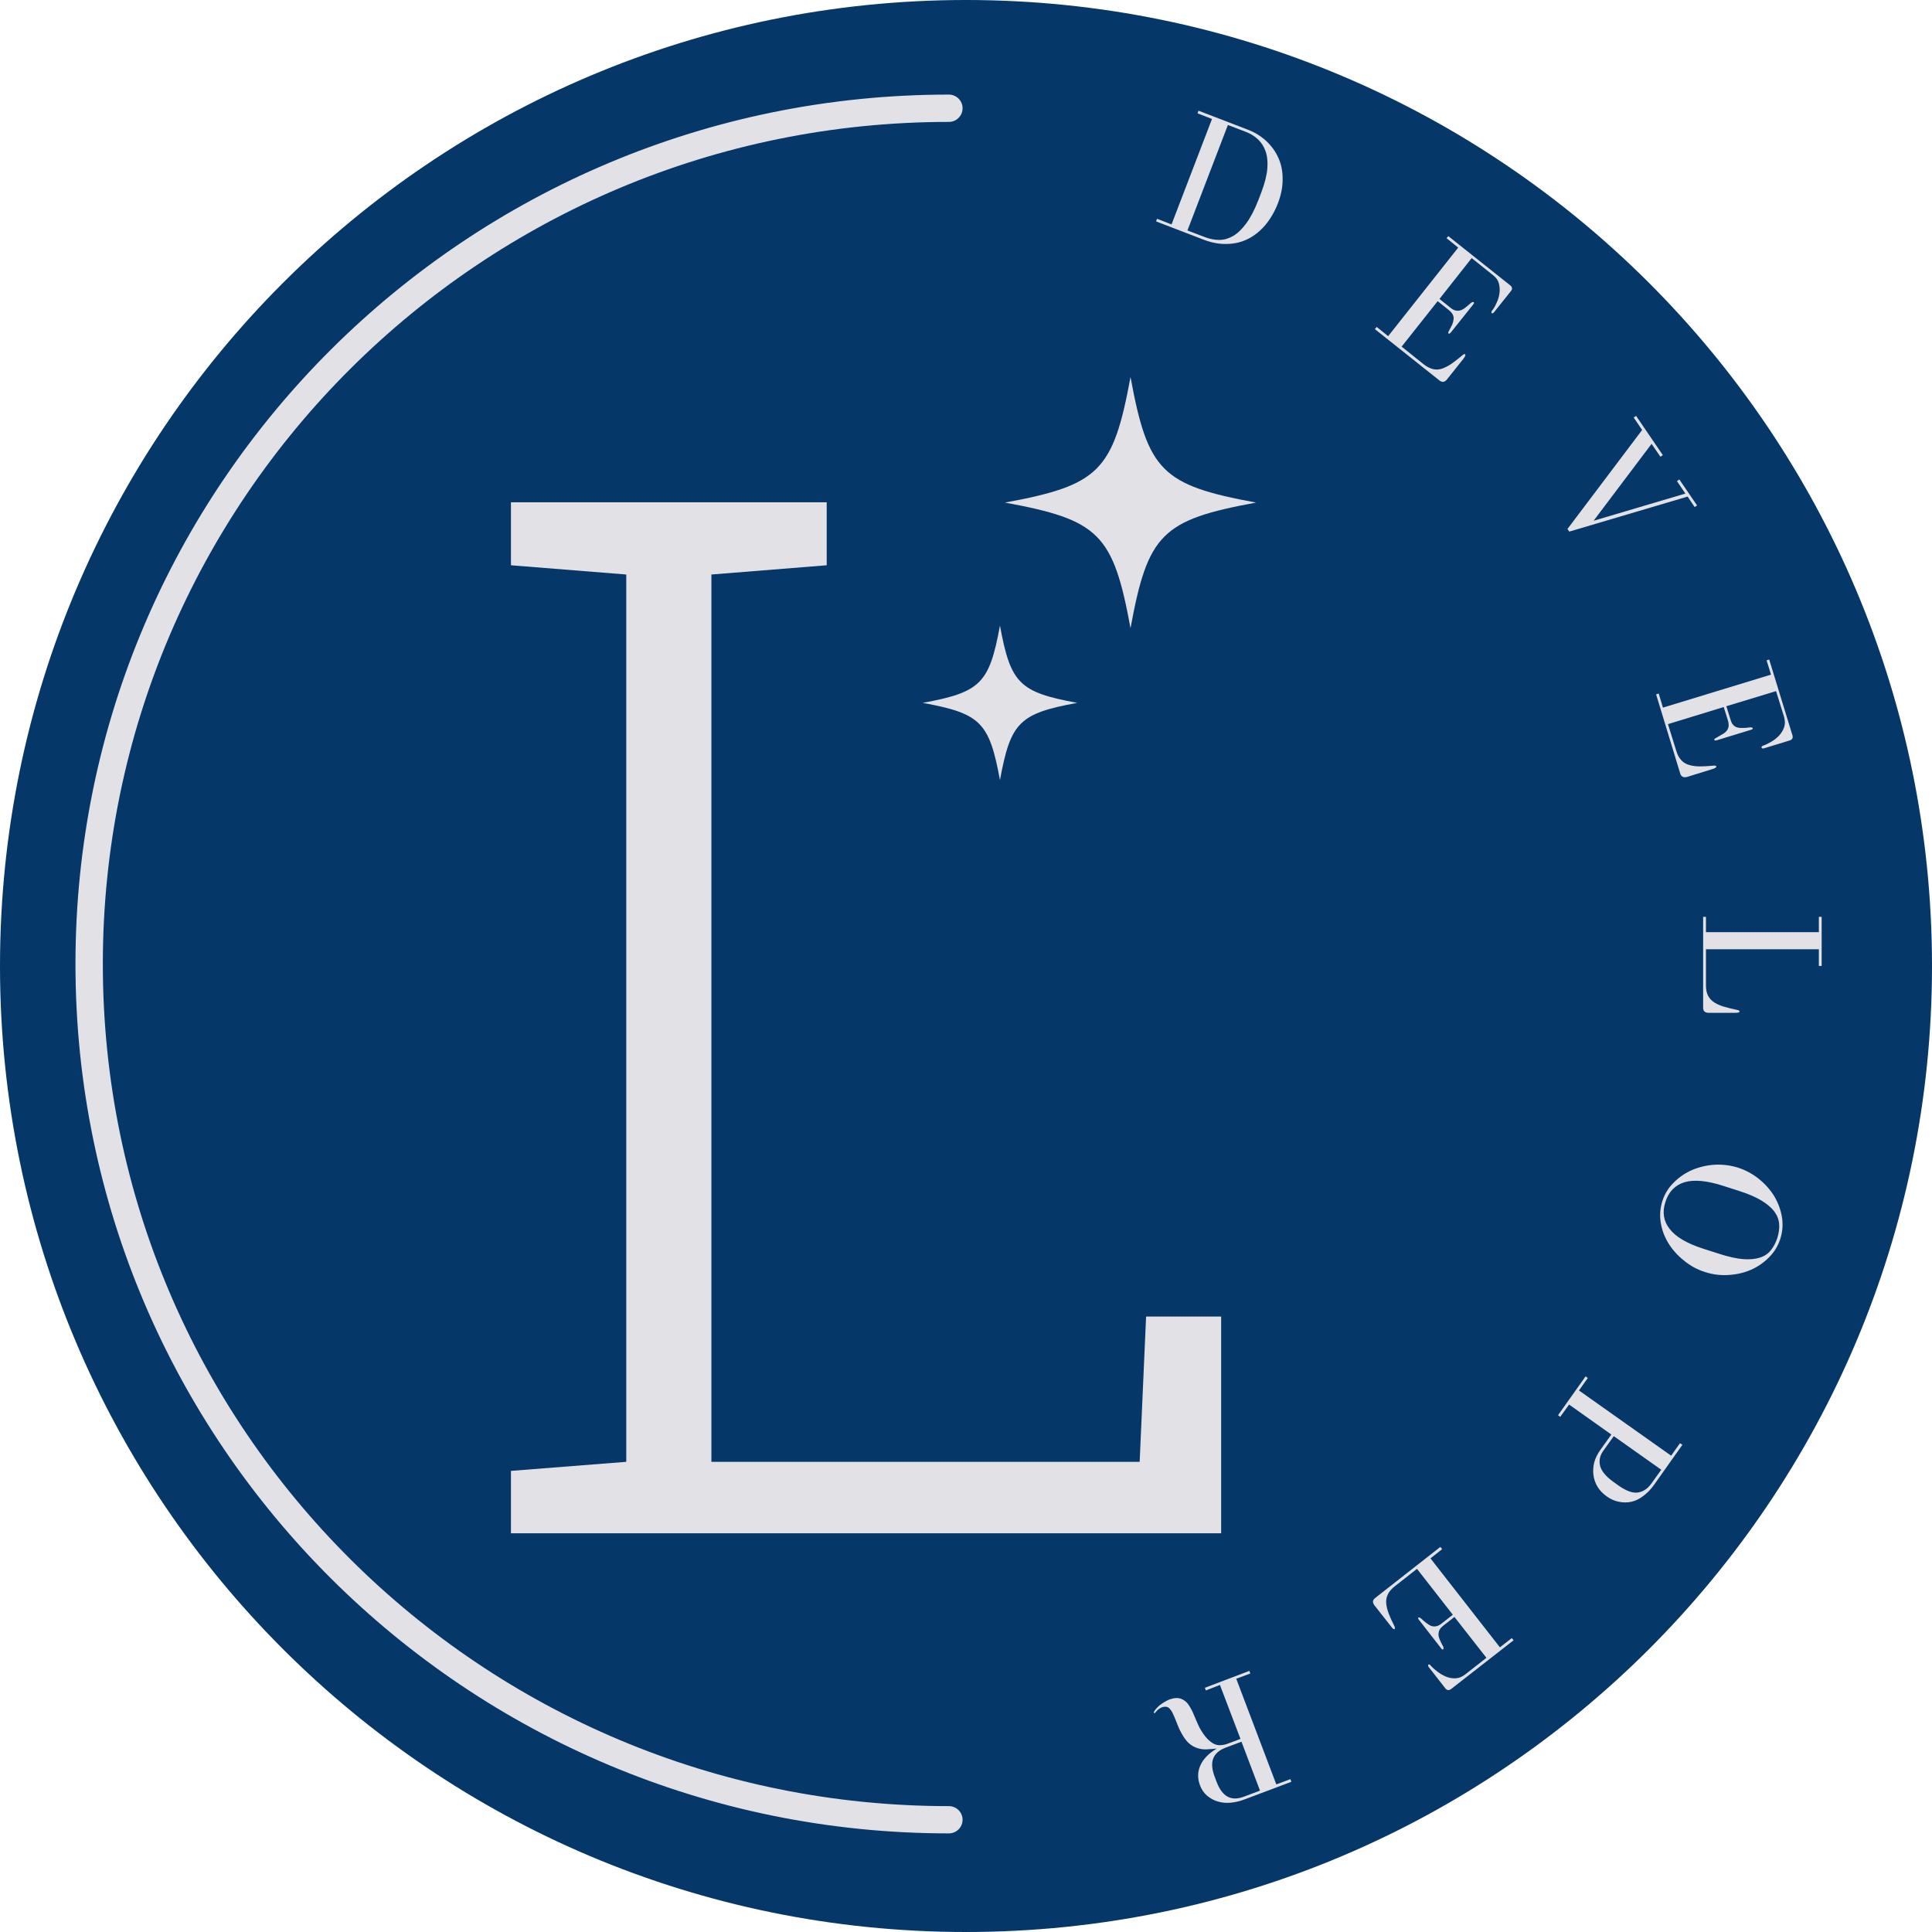
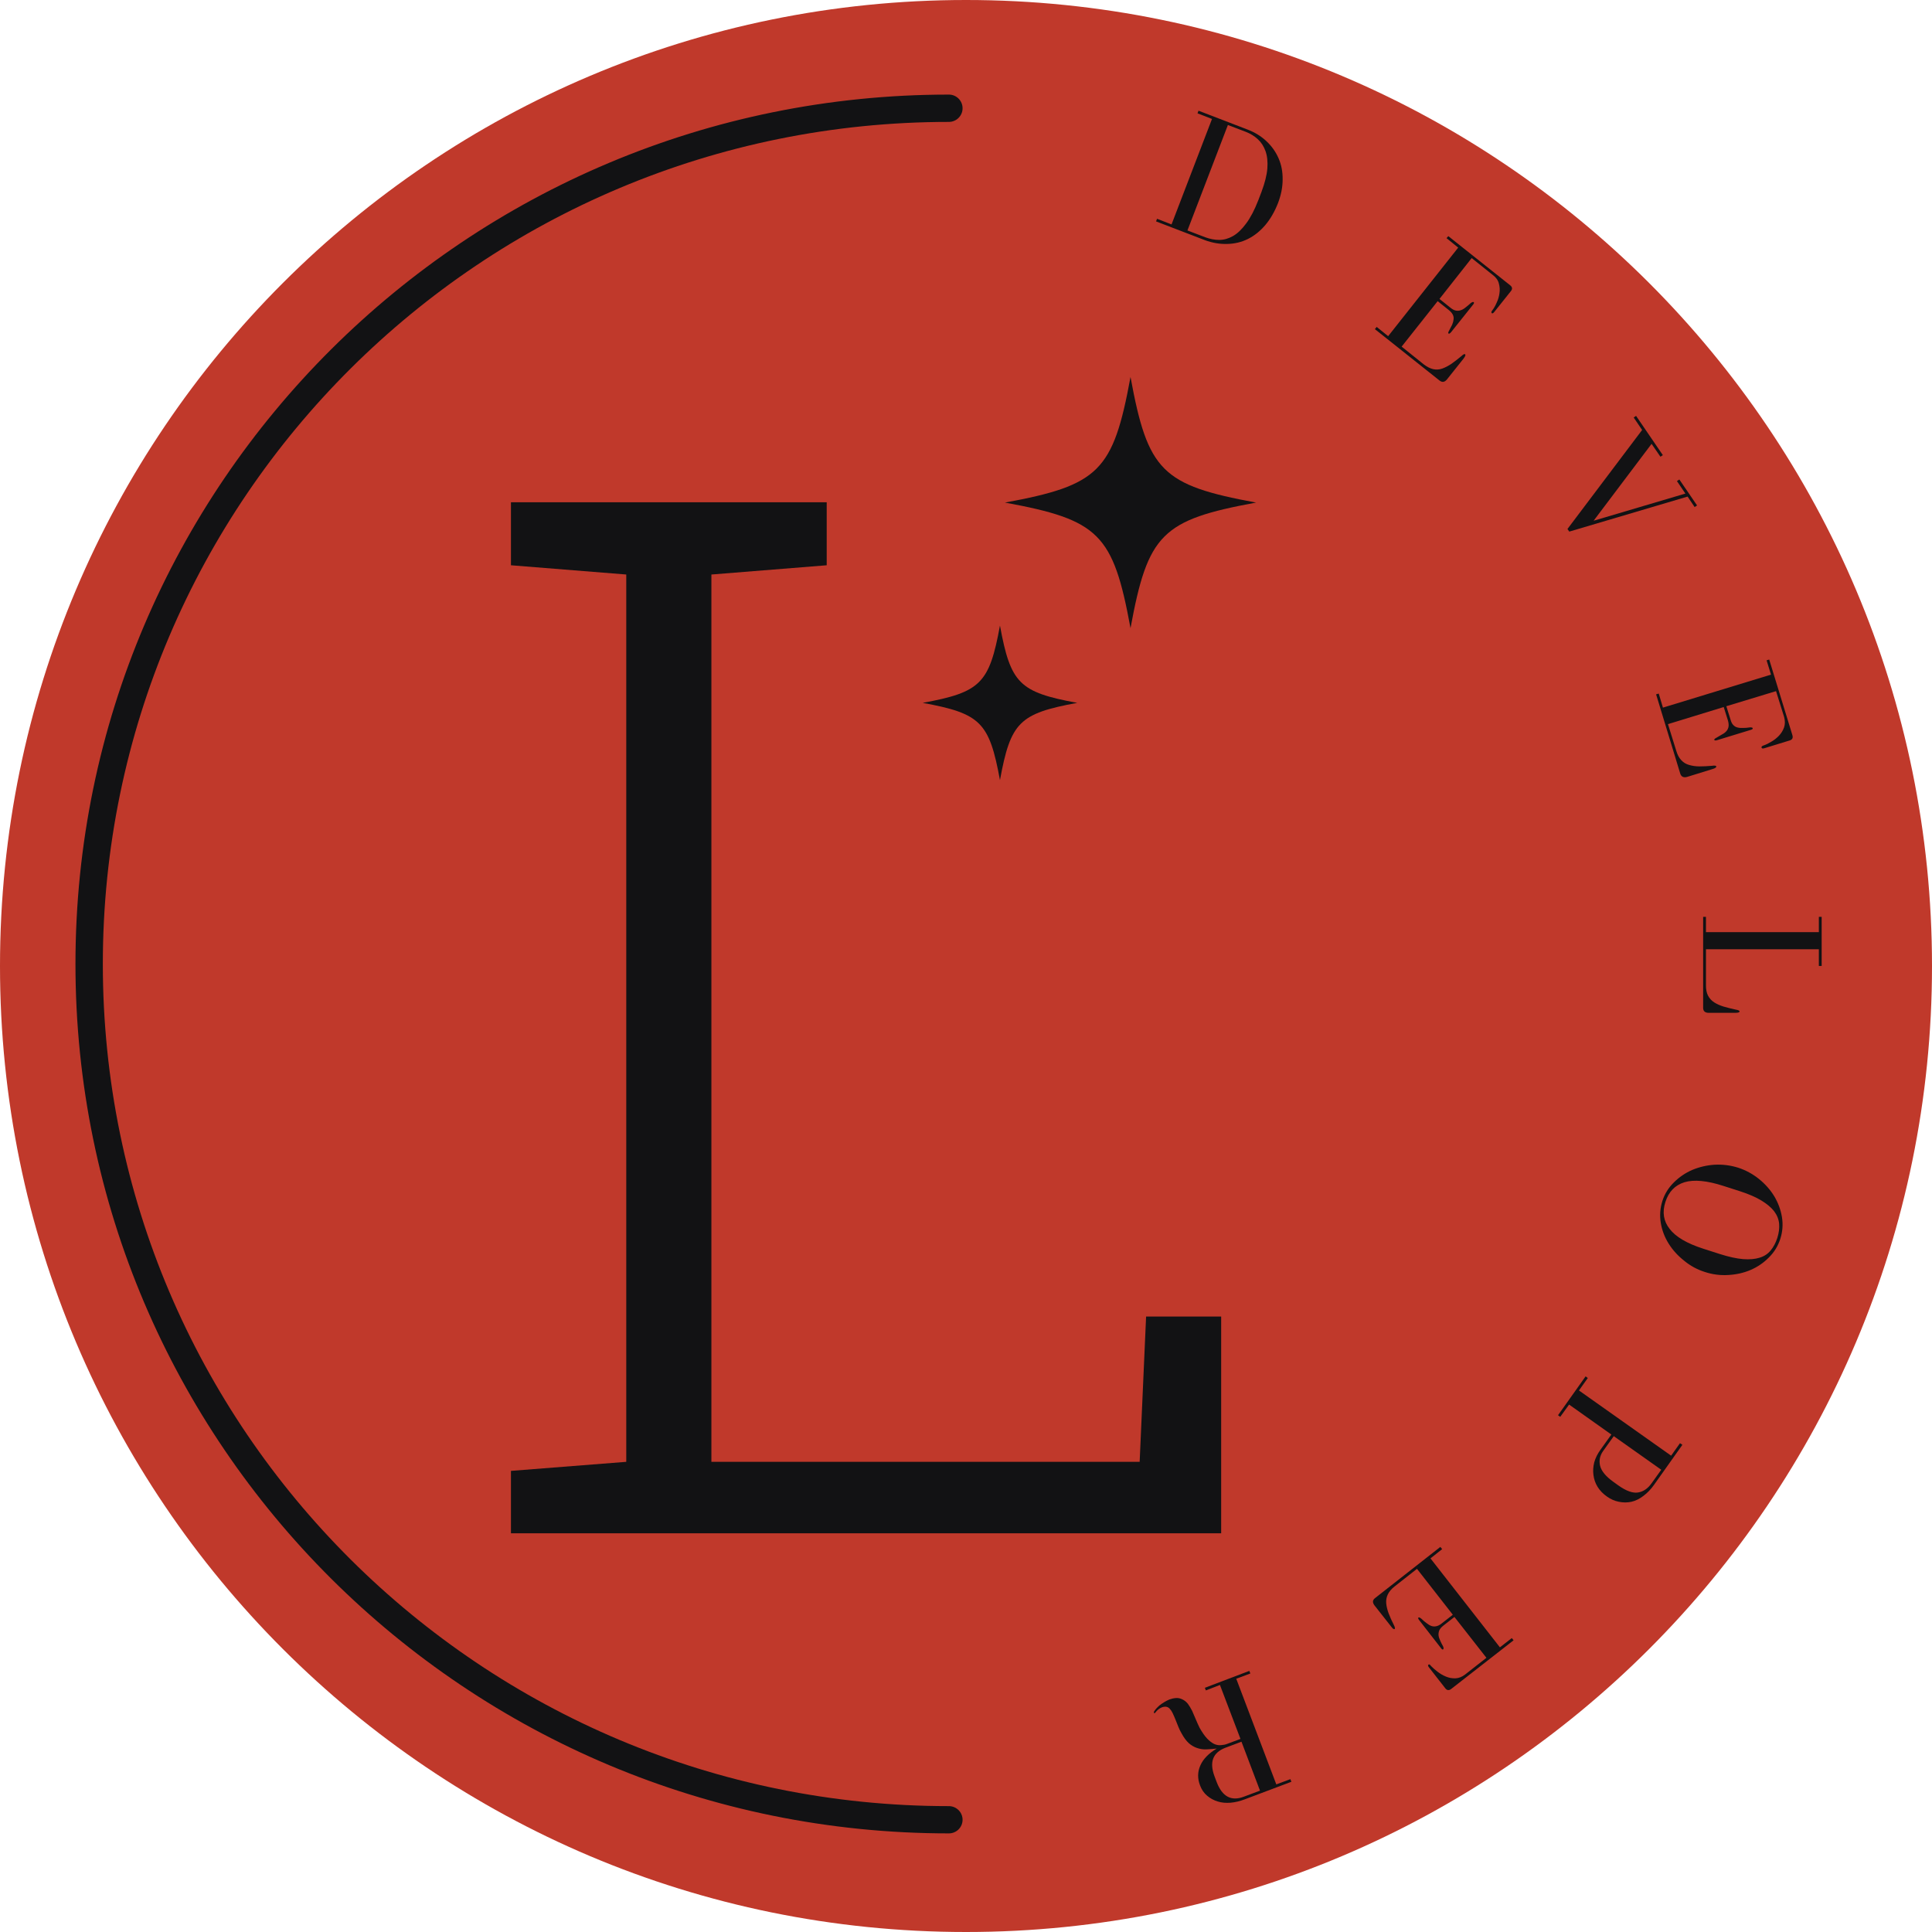
<svg xmlns="http://www.w3.org/2000/svg" width="200" zoomAndPan="magnify" viewBox="0 0 150 150" height="200" preserveAspectRatio="xMidYMid meet" version="1.0">
  <defs>
    <g />
    <clipPath id="c2a6e16e59">
      <path d="M 75 0 C 33.578 0 0 33.578 0 75 C 0 116.422 33.578 150 75 150 C 116.422 150 150 116.422 150 75 C 150 33.578 116.422 0 75 0 " clip-rule="nonzero" />
    </clipPath>
    <clipPath id="a2b7b1f0a3">
      <path d="M 78.023 29.27 L 97.523 29.27 L 97.523 48.77 L 78.023 48.77 Z M 78.023 29.27 " clip-rule="nonzero" />
    </clipPath>
    <clipPath id="a0eaedbd05">
      <path d="M 71.637 48.57 L 83.637 48.57 L 83.637 60.57 L 71.637 60.57 Z M 71.637 48.57 " clip-rule="nonzero" />
    </clipPath>
    <clipPath id="9f0907a7cf">
      <path d="M 5.797 7.344 L 74.797 7.344 L 74.797 142.344 L 5.797 142.344 Z M 5.797 7.344 " clip-rule="nonzero" />
    </clipPath>
    <clipPath id="3ab59445fe">
      <path d="M 78.023 29.27 L 97.523 29.27 L 97.523 48.77 L 78.023 48.77 Z M 78.023 29.27 " clip-rule="nonzero" />
    </clipPath>
    <clipPath id="8e31d80648">
      <path d="M 71.637 48.57 L 83.637 48.57 L 83.637 60.57 L 71.637 60.57 Z M 71.637 48.57 " clip-rule="nonzero" />
    </clipPath>
  </defs>
  <g clip-path="url(#c2a6e16e59)">
-     <rect x="-15" width="180" fill="#053768" y="-15" height="180" fill-opacity="1" />
+     <rect x="-15" width="180" fill="#C0392B" y="-15" height="180" fill-opacity="1" />
  </g>
  <g clip-path="url(#a2b7b1f0a3)">
-     <path fill="#053768" d="M 97.523 39.02 C 90.211 40.363 89.117 41.457 87.773 48.77 C 86.426 41.457 85.336 40.363 78.023 39.02 C 85.336 37.672 86.426 36.582 87.773 29.27 C 89.117 36.582 90.211 37.672 97.523 39.02 Z M 97.523 39.02 " fill-opacity="1" fill-rule="nonzero" />
+     <path fill="#C0392B" d="M 97.523 39.02 C 90.211 40.363 89.117 41.457 87.773 48.77 C 86.426 41.457 85.336 40.363 78.023 39.02 C 85.336 37.672 86.426 36.582 87.773 29.27 C 89.117 36.582 90.211 37.672 97.523 39.02 Z M 97.523 39.02 " fill-opacity="1" fill-rule="nonzero" />
  </g>
  <g clip-path="url(#a0eaedbd05)">
-     <path fill="#053768" d="M 83.637 54.57 C 79.137 55.398 78.465 56.07 77.637 60.57 C 76.809 56.07 76.137 55.398 71.637 54.57 C 76.137 53.742 76.809 53.07 77.637 48.57 C 78.465 53.07 79.137 53.742 83.637 54.57 Z M 83.637 54.57 " fill-opacity="1" fill-rule="nonzero" />
+     <path fill="#C0392B" d="M 83.637 54.57 C 79.137 55.398 78.465 56.07 77.637 60.57 C 76.809 56.07 76.137 55.398 71.637 54.57 C 76.137 53.742 76.809 53.07 77.637 48.57 C 78.465 53.07 79.137 53.742 83.637 54.57 Z M 83.637 54.57 " fill-opacity="1" fill-rule="nonzero" />
  </g>
  <g clip-path="url(#9f0907a7cf)">
-     <path fill="#e1e1e6" d="M 74.734 8.406 C 74.734 8.988 74.258 9.465 73.672 9.465 C 37.395 9.465 7.984 38.734 7.984 74.844 C 7.984 110.957 37.395 140.227 73.672 140.227 C 74.258 140.227 74.734 140.703 74.734 141.285 C 74.734 141.871 74.258 142.344 73.672 142.344 C 36.219 142.344 5.859 112.125 5.859 74.844 C 5.859 37.566 36.219 7.344 73.672 7.344 C 74.258 7.344 74.734 7.82 74.734 8.406 Z M 74.734 8.406 " fill-opacity="1" fill-rule="evenodd" />
+     <path fill="#121214" d="M 74.734 8.406 C 74.734 8.988 74.258 9.465 73.672 9.465 C 37.395 9.465 7.984 38.734 7.984 74.844 C 7.984 110.957 37.395 140.227 73.672 140.227 C 74.258 140.227 74.734 140.703 74.734 141.285 C 74.734 141.871 74.258 142.344 73.672 142.344 C 36.219 142.344 5.859 112.125 5.859 74.844 C 5.859 37.566 36.219 7.344 73.672 7.344 C 74.258 7.344 74.734 7.82 74.734 8.406 Z M 74.734 8.406 " fill-opacity="1" fill-rule="evenodd" />
  </g>
-   <g fill="#e1e1e6" fill-opacity="1">
+   <g fill="#121214" fill-opacity="1">
    <g transform="translate(35.7637, 119.0431)">
      <g>
        <path d="M 3.906 0 L 3.906 -4.844 L 12.859 -5.547 L 12.859 -74.438 L 3.906 -75.156 L 3.906 -80.047 L 28.422 -80.047 L 28.422 -75.156 L 19.469 -74.438 L 19.469 -5.547 L 52.719 -5.547 L 53.219 -16.828 L 59.047 -16.828 L 59.047 0 Z M 3.906 0 " />
      </g>
    </g>
  </g>
-   <g fill="#e1e1e6" fill-opacity="1">
+   <g fill="#121214" fill-opacity="1">
    <g transform="translate(89.34946, 17.03306)">
      <g>
        <path d="M 7.484 -6.984 L 3.703 -8.438 L 3.625 -8.234 L 4.75 -7.797 L 1.609 0.391 L 0.484 -0.047 L 0.406 0.156 L 4.188 1.609 C 4.781 1.828 5.363 1.926 5.938 1.906 C 6.508 1.895 7.047 1.766 7.547 1.516 C 8.047 1.266 8.492 0.906 8.891 0.438 C 9.285 -0.031 9.613 -0.598 9.875 -1.266 C 10.113 -1.891 10.234 -2.5 10.234 -3.094 C 10.242 -3.688 10.141 -4.234 9.922 -4.734 C 9.703 -5.242 9.383 -5.691 8.969 -6.078 C 8.562 -6.461 8.066 -6.766 7.484 -6.984 Z M 8.594 -2.141 L 8.344 -1.484 C 8.051 -0.734 7.738 -0.133 7.406 0.312 C 7.07 0.77 6.727 1.098 6.375 1.297 C 6.031 1.492 5.676 1.594 5.312 1.594 C 4.957 1.594 4.598 1.523 4.234 1.391 L 2.844 0.859 L 5.984 -7.328 L 7.375 -6.797 C 7.727 -6.66 8.035 -6.473 8.297 -6.234 C 8.566 -5.992 8.77 -5.68 8.906 -5.297 C 9.039 -4.922 9.086 -4.473 9.047 -3.953 C 9.004 -3.43 8.852 -2.828 8.594 -2.141 Z M 8.594 -2.141 " />
      </g>
    </g>
  </g>
-   <g fill="#e1e1e6" fill-opacity="1">
+   <g fill="#121214" fill-opacity="1">
    <g transform="translate(106.37, 25.25592)">
      <g>
        <path d="M 5.25 -1.875 L 6.109 -1.188 C 6.266 -1.062 6.367 -0.941 6.422 -0.828 C 6.484 -0.711 6.504 -0.586 6.484 -0.453 C 6.473 -0.328 6.438 -0.191 6.375 -0.047 C 6.312 0.086 6.234 0.238 6.141 0.406 C 6.066 0.531 6.051 0.609 6.094 0.641 C 6.133 0.672 6.195 0.641 6.281 0.547 L 8.016 -1.625 C 8.078 -1.707 8.086 -1.766 8.047 -1.797 C 8.004 -1.828 7.93 -1.805 7.828 -1.734 C 7.691 -1.609 7.555 -1.492 7.422 -1.391 C 7.297 -1.285 7.172 -1.211 7.047 -1.172 C 6.93 -1.129 6.805 -1.117 6.672 -1.141 C 6.547 -1.16 6.406 -1.234 6.25 -1.359 L 5.391 -2.047 L 7.891 -5.219 L 9.531 -3.906 C 9.781 -3.719 9.938 -3.5 10 -3.25 C 10.07 -3 10.086 -2.742 10.047 -2.484 C 10.016 -2.234 9.941 -1.988 9.828 -1.75 C 9.723 -1.508 9.613 -1.316 9.5 -1.172 C 9.414 -1.066 9.398 -0.988 9.453 -0.938 C 9.504 -0.906 9.566 -0.938 9.641 -1.031 L 10.938 -2.656 C 11.07 -2.82 11.051 -2.973 10.875 -3.109 L 6.078 -6.922 L 5.938 -6.766 L 6.844 -6.031 L 1.406 0.844 L 0.516 0.125 L 0.375 0.297 L 5.406 4.297 C 5.613 4.453 5.805 4.414 5.984 4.188 L 7.266 2.578 C 7.398 2.398 7.438 2.289 7.375 2.25 C 7.332 2.207 7.238 2.254 7.094 2.391 C 6.82 2.617 6.566 2.816 6.328 2.984 C 6.086 3.148 5.848 3.273 5.609 3.359 C 5.379 3.441 5.145 3.457 4.906 3.406 C 4.676 3.352 4.438 3.234 4.188 3.047 L 2.453 1.656 Z M 5.25 -1.875 " />
      </g>
    </g>
  </g>
-   <g fill="#e1e1e6" fill-opacity="1">
+   <g fill="#121214" fill-opacity="1">
    <g transform="translate(119.3219, 37.3517)">
      <g>
        <path d="M 9.781 -2.016 L 7.703 -5.062 L 7.516 -4.938 L 8.172 -3.969 L 2.375 3.719 L 2.516 3.922 L 11.703 1.203 L 12.25 2.016 L 12.438 1.891 L 11.062 -0.125 L 10.875 0 L 11.531 0.969 L 4.406 3.078 L 8.906 -2.891 L 9.594 -1.891 Z M 9.781 -2.016 " />
      </g>
    </g>
  </g>
-   <g fill="#e1e1e6" fill-opacity="1">
+   <g fill="#121214" fill-opacity="1">
    <g transform="translate(128.4384, 53.45595)">
      <g>
        <path d="M 5.391 1.438 L 5.719 2.484 C 5.77 2.672 5.785 2.828 5.766 2.953 C 5.742 3.086 5.691 3.203 5.609 3.297 C 5.523 3.398 5.41 3.488 5.266 3.562 C 5.129 3.645 4.977 3.734 4.812 3.828 C 4.695 3.891 4.645 3.941 4.656 3.984 C 4.676 4.035 4.742 4.047 4.859 4.016 L 7.516 3.203 C 7.617 3.172 7.66 3.129 7.641 3.078 C 7.629 3.035 7.562 3.016 7.438 3.016 C 7.238 3.047 7.062 3.062 6.906 3.062 C 6.75 3.07 6.609 3.062 6.484 3.031 C 6.359 3.008 6.242 2.945 6.141 2.844 C 6.047 2.75 5.973 2.609 5.922 2.422 L 5.594 1.375 L 9.453 0.203 L 10.078 2.203 C 10.16 2.504 10.16 2.773 10.078 3.016 C 9.992 3.254 9.863 3.469 9.688 3.656 C 9.508 3.844 9.312 4 9.094 4.125 C 8.875 4.258 8.672 4.359 8.484 4.422 C 8.359 4.461 8.305 4.52 8.328 4.594 C 8.348 4.656 8.414 4.672 8.531 4.641 L 10.516 4.031 C 10.723 3.969 10.789 3.828 10.719 3.609 L 8.922 -2.25 L 8.719 -2.188 L 9.062 -1.078 L 0.672 1.484 L 0.344 0.391 L 0.141 0.453 L 2.016 6.609 C 2.098 6.859 2.281 6.941 2.562 6.859 L 4.531 6.25 C 4.738 6.188 4.832 6.117 4.812 6.047 C 4.789 5.984 4.68 5.969 4.484 6 C 4.129 6.031 3.805 6.047 3.516 6.047 C 3.223 6.047 2.957 6.008 2.719 5.938 C 2.477 5.875 2.273 5.754 2.109 5.578 C 1.941 5.41 1.812 5.176 1.719 4.875 L 1.062 2.766 Z M 5.391 1.438 " />
      </g>
    </g>
  </g>
-   <g fill="#e1e1e6" fill-opacity="1">
+   <g fill="#121214" fill-opacity="1">
    <g transform="translate(132.2309, 70.77679)">
      <g>
        <path d="M 2.531 7.609 C 2.188 7.535 1.875 7.457 1.594 7.375 C 1.312 7.289 1.066 7.18 0.859 7.047 C 0.648 6.91 0.488 6.734 0.375 6.516 C 0.27 6.305 0.219 6.047 0.219 5.734 L 0.219 2.922 L 8.984 2.922 L 8.984 4.219 L 9.203 4.219 L 9.203 0.406 L 8.984 0.406 L 8.984 1.594 L 0.219 1.594 L 0.219 0.406 L 0 0.406 L 0 7.469 C 0 7.727 0.145 7.859 0.438 7.859 L 2.5 7.859 C 2.719 7.859 2.828 7.82 2.828 7.75 C 2.828 7.688 2.727 7.641 2.531 7.609 Z M 2.531 7.609 " />
      </g>
    </g>
  </g>
-   <g fill="#e1e1e6" fill-opacity="1">
+   <g fill="#121214" fill-opacity="1">
    <g transform="translate(130.7868, 88.75607)">
      <g>
        <path d="M -1.719 4.484 C -1.895 5.047 -1.938 5.613 -1.844 6.188 C -1.75 6.758 -1.547 7.297 -1.234 7.797 C -0.922 8.297 -0.52 8.738 -0.031 9.125 C 0.445 9.52 0.984 9.812 1.578 10 C 2.172 10.195 2.773 10.273 3.391 10.234 C 4.016 10.203 4.594 10.07 5.125 9.844 C 5.664 9.613 6.141 9.289 6.547 8.875 C 6.961 8.469 7.258 7.984 7.438 7.422 C 7.613 6.867 7.656 6.305 7.562 5.734 C 7.469 5.172 7.27 4.633 6.969 4.125 C 6.664 3.625 6.27 3.176 5.781 2.781 C 5.301 2.395 4.766 2.102 4.172 1.906 C 3.578 1.719 2.969 1.641 2.344 1.672 C 1.727 1.711 1.145 1.848 0.594 2.078 C 0.051 2.316 -0.422 2.641 -0.828 3.047 C -1.242 3.453 -1.539 3.93 -1.719 4.484 Z M 7.203 7.359 C 7.078 7.742 6.906 8.066 6.688 8.328 C 6.469 8.598 6.18 8.785 5.828 8.891 C 5.473 9.004 5.039 9.039 4.531 9 C 4.031 8.957 3.438 8.828 2.75 8.609 L 1.438 8.188 C 0.176 7.781 -0.688 7.27 -1.156 6.656 C -1.633 6.051 -1.742 5.352 -1.484 4.562 C -1.234 3.77 -0.738 3.258 0 3.031 C 0.738 2.812 1.738 2.906 3 3.312 L 4.312 3.734 C 4.988 3.953 5.539 4.191 5.969 4.453 C 6.395 4.711 6.723 4.988 6.953 5.281 C 7.18 5.582 7.312 5.906 7.344 6.25 C 7.375 6.594 7.328 6.961 7.203 7.359 Z M 7.203 7.359 " />
      </g>
    </g>
  </g>
-   <g fill="#e1e1e6" fill-opacity="1">
+   <g fill="#121214" fill-opacity="1">
    <g transform="translate(123.324, 106.5495)">
      <g>
        <path d="M 5.094 8.734 L 7.297 5.625 L 7.109 5.5 L 6.422 6.469 L -0.734 1.406 L -0.047 0.438 L -0.219 0.312 L -2.359 3.328 L -2.188 3.453 L -1.5 2.5 L 1.781 4.828 L 0.953 5.984 C 0.711 6.316 0.547 6.648 0.453 6.984 C 0.367 7.328 0.348 7.656 0.391 7.969 C 0.43 8.289 0.535 8.594 0.703 8.875 C 0.879 9.164 1.125 9.422 1.438 9.641 C 1.727 9.848 2.035 9.984 2.359 10.047 C 2.691 10.117 3.02 10.117 3.344 10.047 C 3.664 9.973 3.973 9.82 4.266 9.594 C 4.566 9.375 4.844 9.086 5.094 8.734 Z M 1.969 4.953 L 5.656 7.562 L 4.906 8.609 C 4.613 9.023 4.258 9.266 3.844 9.328 C 3.438 9.391 2.93 9.207 2.328 8.781 L 1.938 8.5 C 1.352 8.082 1.008 7.664 0.906 7.25 C 0.812 6.844 0.891 6.461 1.141 6.109 Z M 1.969 4.953 " />
      </g>
    </g>
  </g>
-   <g fill="#e1e1e6" fill-opacity="1">
+   <g fill="#121214" fill-opacity="1">
    <g transform="translate(112.2028, 119.8209)">
      <g>
        <path d="M 0.594 5.547 L -0.266 6.219 C -0.422 6.344 -0.562 6.414 -0.688 6.438 C -0.82 6.469 -0.945 6.461 -1.062 6.422 C -1.188 6.379 -1.312 6.305 -1.438 6.203 C -1.57 6.109 -1.707 5.992 -1.844 5.859 C -1.957 5.766 -2.035 5.734 -2.078 5.766 C -2.117 5.797 -2.098 5.863 -2.016 5.969 L -0.312 8.156 C -0.25 8.238 -0.195 8.266 -0.156 8.234 C -0.113 8.203 -0.113 8.129 -0.156 8.016 C -0.25 7.848 -0.328 7.691 -0.391 7.547 C -0.461 7.398 -0.504 7.258 -0.516 7.125 C -0.523 7 -0.504 6.875 -0.453 6.75 C -0.398 6.633 -0.297 6.516 -0.141 6.391 L 0.719 5.719 L 3.203 8.891 L 1.547 10.188 C 1.305 10.375 1.055 10.473 0.797 10.484 C 0.535 10.492 0.285 10.445 0.047 10.344 C -0.18 10.25 -0.395 10.125 -0.594 9.969 C -0.801 9.812 -0.973 9.66 -1.109 9.516 C -1.18 9.41 -1.242 9.379 -1.297 9.422 C -1.348 9.461 -1.336 9.531 -1.266 9.625 L 0.016 11.266 C 0.148 11.43 0.305 11.441 0.484 11.297 L 5.312 7.531 L 5.172 7.359 L 4.25 8.078 L -1.141 1.172 L -0.234 0.453 L -0.375 0.281 L -5.438 4.25 C -5.645 4.406 -5.66 4.598 -5.484 4.828 L -4.203 6.453 C -4.078 6.629 -3.984 6.695 -3.922 6.656 C -3.879 6.613 -3.898 6.508 -3.984 6.344 C -4.148 6.02 -4.285 5.719 -4.391 5.438 C -4.492 5.164 -4.555 4.906 -4.578 4.656 C -4.598 4.414 -4.555 4.188 -4.453 3.969 C -4.348 3.75 -4.176 3.547 -3.938 3.359 L -2.188 1.984 Z M 0.594 5.547 " />
      </g>
    </g>
  </g>
-   <g fill="#e1e1e6" fill-opacity="1">
+   <g fill="#121214" fill-opacity="1">
    <g transform="translate(97.40418, 129.5707)">
      <g>
        <path d="M -6.562 3.125 C -6.5 3.188 -6.43 3.289 -6.359 3.438 C -6.285 3.594 -6.211 3.758 -6.141 3.938 C -6.066 4.125 -5.992 4.305 -5.922 4.484 C -5.848 4.672 -5.766 4.844 -5.672 5 C -5.492 5.332 -5.305 5.586 -5.109 5.766 C -4.91 5.941 -4.695 6.066 -4.469 6.141 C -4.238 6.223 -4 6.258 -3.75 6.25 C -3.5 6.238 -3.227 6.219 -2.938 6.188 C -3.562 6.562 -3.984 6.992 -4.203 7.484 C -4.43 7.984 -4.441 8.504 -4.234 9.047 C -4.109 9.379 -3.926 9.645 -3.688 9.844 C -3.445 10.051 -3.172 10.203 -2.859 10.297 C -2.555 10.391 -2.223 10.422 -1.859 10.391 C -1.492 10.359 -1.125 10.27 -0.75 10.125 L 2.859 8.766 L 2.781 8.562 L 1.688 8.969 L -1.422 0.766 L -0.328 0.359 L -0.406 0.156 L -3.859 1.469 L -3.781 1.672 L -2.688 1.25 L -1.094 5.438 L -2.141 5.828 C -2.273 5.879 -2.43 5.91 -2.609 5.922 C -2.785 5.941 -2.961 5.91 -3.141 5.828 C -3.316 5.742 -3.5 5.602 -3.688 5.406 C -3.875 5.207 -4.066 4.93 -4.266 4.578 C -4.367 4.367 -4.469 4.148 -4.562 3.922 C -4.656 3.691 -4.75 3.473 -4.844 3.266 C -4.945 3.066 -5.055 2.883 -5.172 2.719 C -5.297 2.562 -5.445 2.441 -5.625 2.359 C -5.781 2.285 -5.938 2.254 -6.094 2.266 C -6.258 2.273 -6.43 2.312 -6.609 2.375 C -6.754 2.438 -6.895 2.508 -7.031 2.594 C -7.164 2.676 -7.285 2.758 -7.391 2.844 C -7.492 2.938 -7.582 3.023 -7.656 3.109 C -7.727 3.203 -7.781 3.273 -7.812 3.328 C -7.82 3.359 -7.82 3.383 -7.812 3.406 C -7.801 3.438 -7.785 3.445 -7.766 3.438 C -7.742 3.438 -7.723 3.422 -7.703 3.391 C -7.566 3.203 -7.395 3.066 -7.188 2.984 C -6.914 2.891 -6.707 2.938 -6.562 3.125 Z M -1.016 5.656 L 0.422 9.453 L -0.828 9.922 C -1.805 10.297 -2.508 9.922 -2.938 8.797 L -3.109 8.344 C -3.523 7.238 -3.242 6.5 -2.266 6.125 Z M -1.016 5.656 " />
      </g>
    </g>
  </g>
  <g clip-path="url(#3ab59445fe)">
-     <path fill="#e1e1e6" d="M 97.523 39.02 C 90.211 40.363 89.117 41.457 87.773 48.77 C 86.426 41.457 85.336 40.363 78.023 39.02 C 85.336 37.672 86.426 36.582 87.773 29.27 C 89.117 36.582 90.211 37.672 97.523 39.02 Z M 97.523 39.02 " fill-opacity="1" fill-rule="nonzero" />
+     <path fill="#121214" d="M 97.523 39.02 C 90.211 40.363 89.117 41.457 87.773 48.77 C 86.426 41.457 85.336 40.363 78.023 39.02 C 85.336 37.672 86.426 36.582 87.773 29.27 C 89.117 36.582 90.211 37.672 97.523 39.02 Z M 97.523 39.02 " fill-opacity="1" fill-rule="nonzero" />
  </g>
  <g clip-path="url(#8e31d80648)">
-     <path fill="#e1e1e6" d="M 83.637 54.57 C 79.137 55.398 78.465 56.07 77.637 60.57 C 76.809 56.07 76.137 55.398 71.637 54.57 C 76.137 53.742 76.809 53.07 77.637 48.57 C 78.465 53.07 79.137 53.742 83.637 54.57 Z M 83.637 54.57 " fill-opacity="1" fill-rule="nonzero" />
+     <path fill="#121214" d="M 83.637 54.57 C 79.137 55.398 78.465 56.07 77.637 60.57 C 76.809 56.07 76.137 55.398 71.637 54.57 C 76.137 53.742 76.809 53.07 77.637 48.57 C 78.465 53.07 79.137 53.742 83.637 54.57 Z M 83.637 54.57 " fill-opacity="1" fill-rule="nonzero" />
  </g>
</svg>
